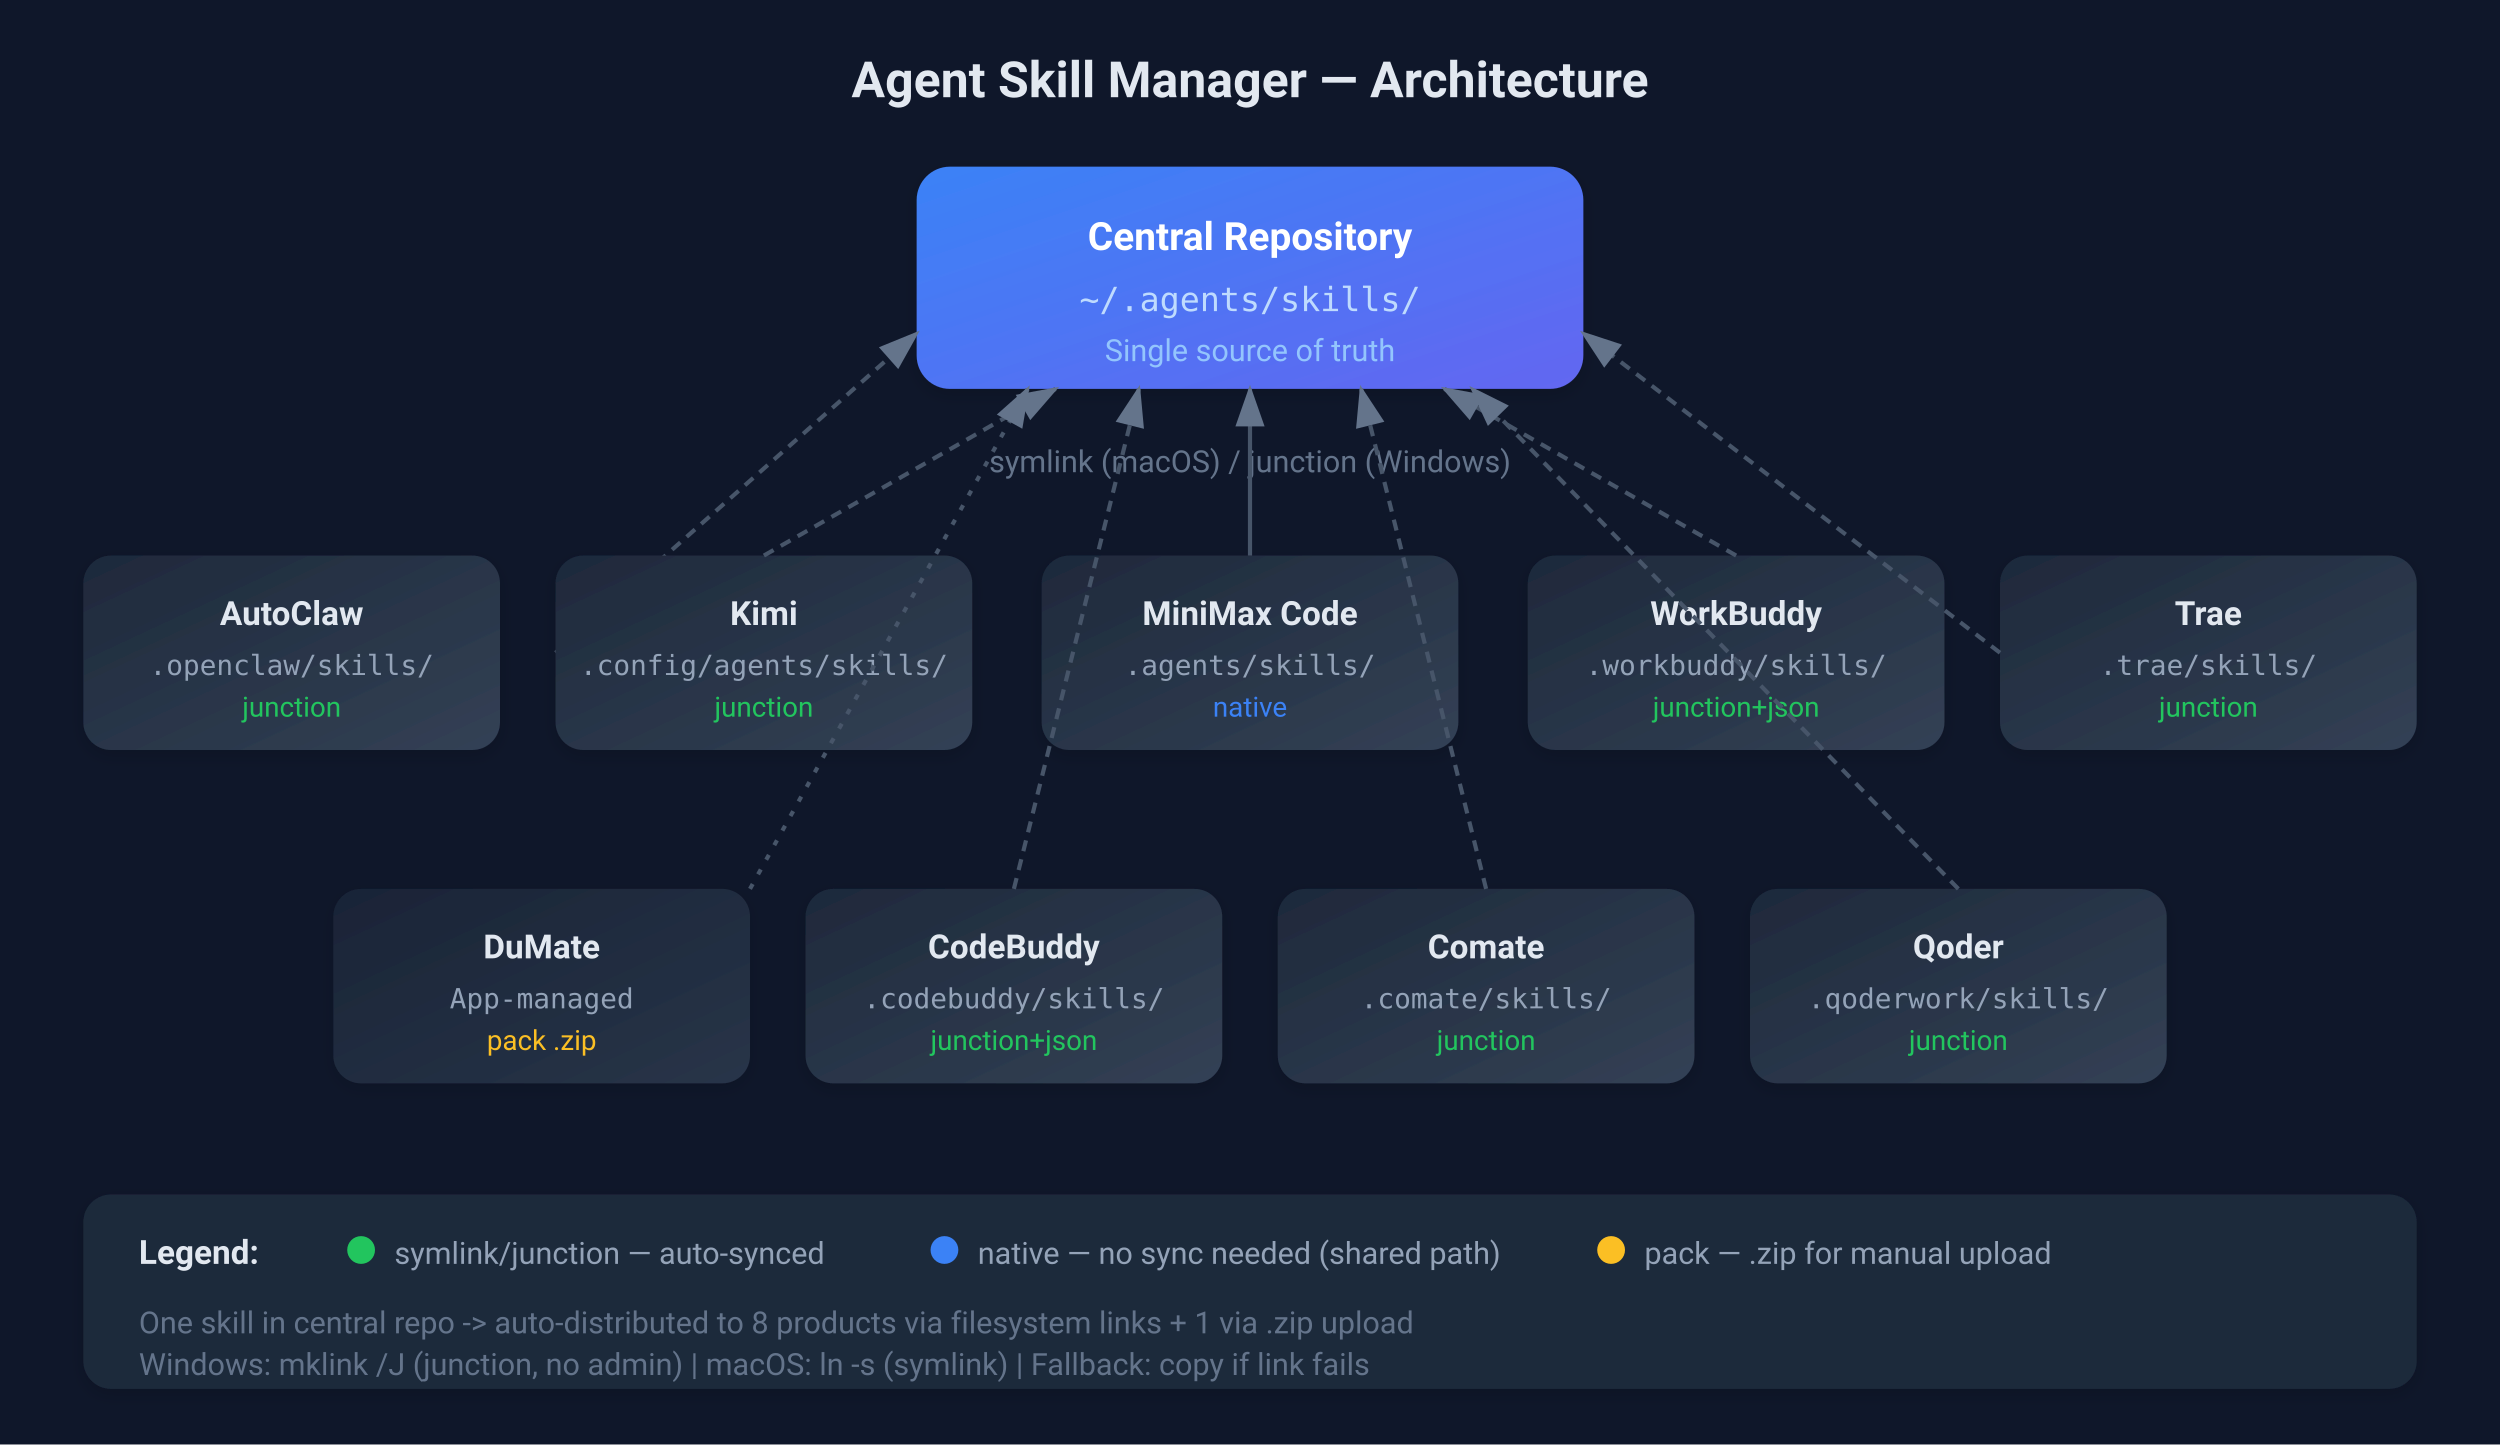
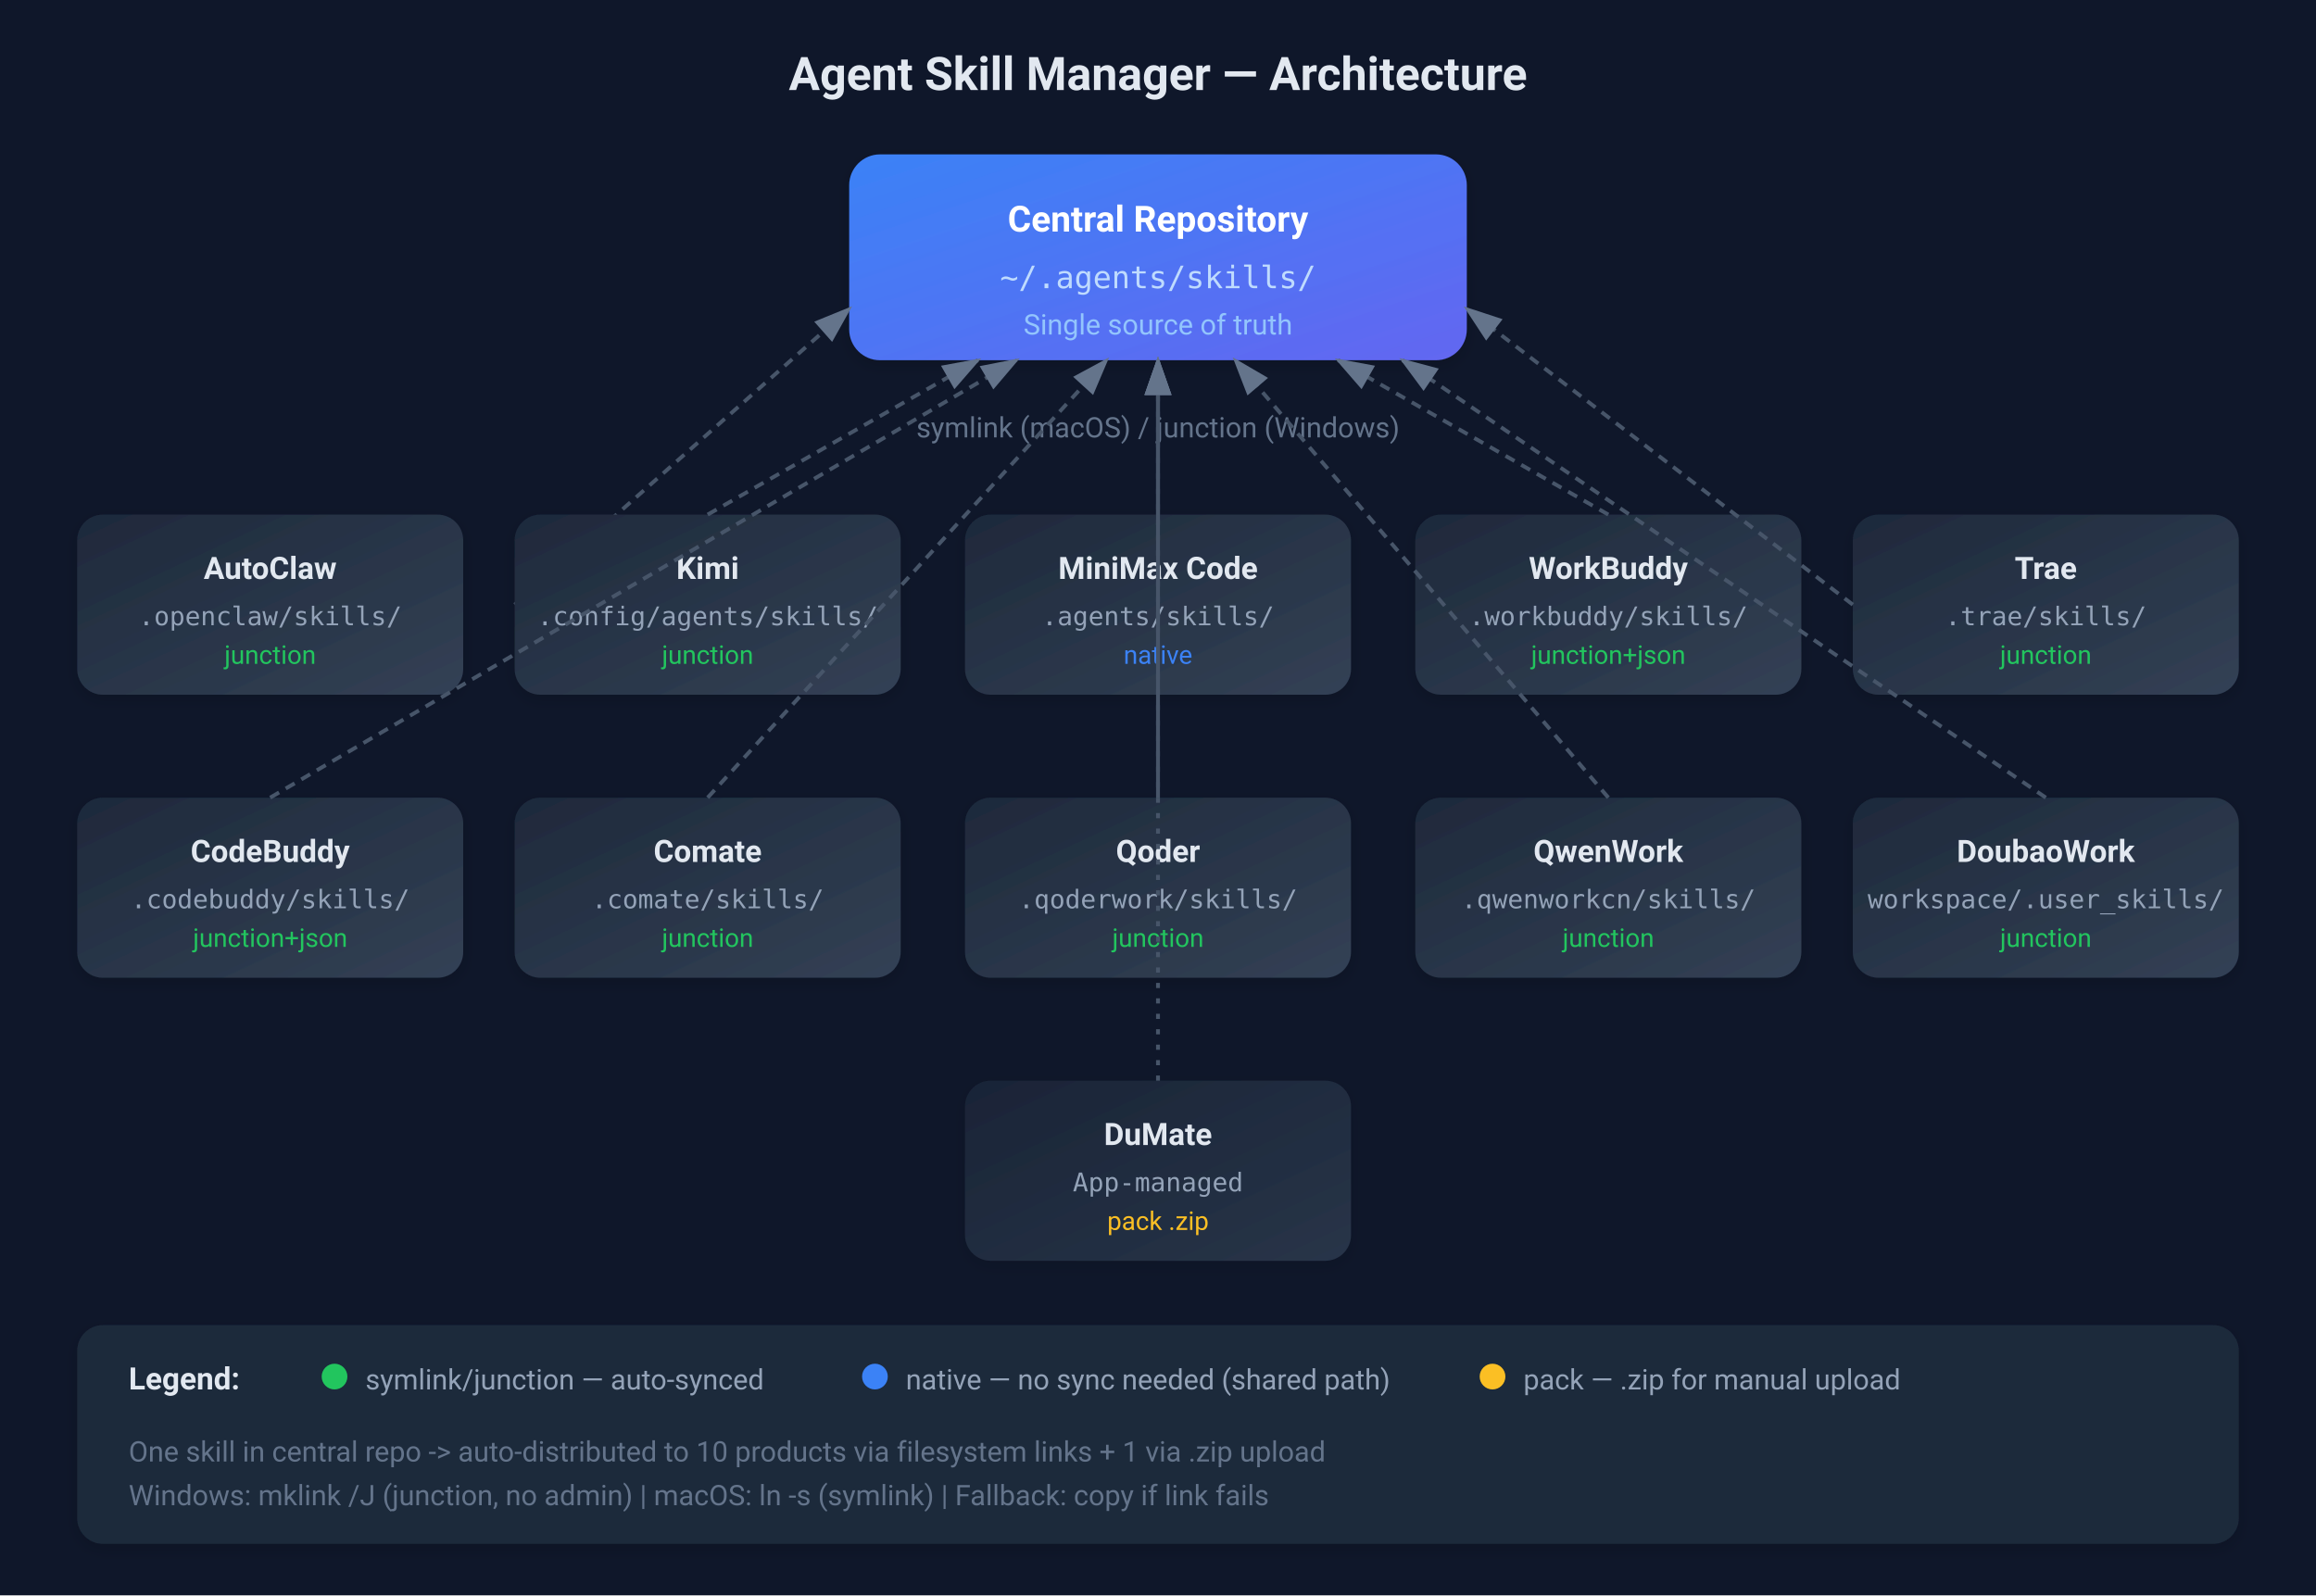
- <svg xmlns="http://www.w3.org/2000/svg" viewBox="0 0 900 520" font-family="-apple-system,BlinkMacSystemFont,'Segoe UI',Roboto,sans-serif">
+ <svg xmlns="http://www.w3.org/2000/svg" viewBox="0 0 900 620" font-family="-apple-system,BlinkMacSystemFont,'Segoe UI',Roboto,sans-serif">
  <defs>
    <linearGradient id="cg" x1="0%" y1="0%" x2="100%" y2="100%">
      <stop offset="0%" style="stop-color:#3b82f6;stop-opacity:1" />
      <stop offset="100%" style="stop-color:#6366f1;stop-opacity:1" />
    </linearGradient>
    <linearGradient id="pg" x1="0%" y1="0%" x2="100%" y2="100%">
      <stop offset="0%" style="stop-color:#1e293b;stop-opacity:1" />
      <stop offset="100%" style="stop-color:#334155;stop-opacity:1" />
    </linearGradient>
    <marker id="ah" markerWidth="10" markerHeight="7" refX="9" refY="3.5" orient="auto">
      <polygon points="0 0, 10 3.5, 0 7" fill="#64748b" />
    </marker>
    <filter id="sh">
      <feDropShadow dx="0" dy="2" stdDeviation="3" flood-opacity="0.15" />
    </filter>
  </defs>
-   <rect width="900" height="520" fill="#0f172a" />
+   <rect width="900" height="620" fill="#0f172a" />
  <text x="450" y="35" text-anchor="middle" fill="#e2e8f0" font-size="18" font-weight="600">Agent Skill Manager — Architecture</text>
  <rect x="330" y="60" width="240" height="80" rx="12" fill="url(#cg)" filter="url(#sh)" />
  <text x="450" y="90" text-anchor="middle" fill="white" font-size="14" font-weight="600">Central Repository</text>
  <text x="450" y="112" text-anchor="middle" fill="#bfdbfe" font-size="12" font-family="monospace">~/.agents/skills/</text>
  <text x="450" y="130" text-anchor="middle" fill="#93c5fd" font-size="11">Single source of truth</text>
  <text x="450" y="170" text-anchor="middle" fill="#64748b" font-size="11">symlink (macOS) / junction (Windows)</text>
  <rect x="30" y="200" width="150" height="70" rx="10" fill="url(#pg)" filter="url(#sh)" />
  <text x="105" y="225" text-anchor="middle" fill="#e2e8f0" font-size="12" font-weight="600">AutoClaw</text>
  <text x="105" y="243" text-anchor="middle" fill="#94a3b8" font-size="10" font-family="monospace">.openclaw/skills/</text>
  <text x="105" y="258" text-anchor="middle" fill="#22c55e" font-size="10">junction</text>
  <line x1="200" y1="235" x2="330" y2="120" stroke="#475569" stroke-width="1.5" marker-end="url(#ah)" stroke-dasharray="4,3" />
  <rect x="200" y="200" width="150" height="70" rx="10" fill="url(#pg)" filter="url(#sh)" />
  <text x="275" y="225" text-anchor="middle" fill="#e2e8f0" font-size="12" font-weight="600">Kimi</text>
  <text x="275" y="243" text-anchor="middle" fill="#94a3b8" font-size="10" font-family="monospace">.config/agents/skills/</text>
  <text x="275" y="258" text-anchor="middle" fill="#22c55e" font-size="10">junction</text>
  <line x1="275" y1="200" x2="380" y2="140" stroke="#475569" stroke-width="1.5" marker-end="url(#ah)" stroke-dasharray="4,3" />
  <rect x="375" y="200" width="150" height="70" rx="10" fill="url(#pg)" filter="url(#sh)" />
  <text x="450" y="225" text-anchor="middle" fill="#e2e8f0" font-size="12" font-weight="600">MiniMax Code</text>
  <text x="450" y="243" text-anchor="middle" fill="#94a3b8" font-size="10" font-family="monospace">.agents/skills/</text>
  <text x="450" y="258" text-anchor="middle" fill="#3b82f6" font-size="10">native</text>
  <line x1="450" y1="200" x2="450" y2="140" stroke="#475569" stroke-width="1.5" marker-end="url(#ah)" />
  <rect x="550" y="200" width="150" height="70" rx="10" fill="url(#pg)" filter="url(#sh)" />
  <text x="625" y="225" text-anchor="middle" fill="#e2e8f0" font-size="12" font-weight="600">WorkBuddy</text>
  <text x="625" y="243" text-anchor="middle" fill="#94a3b8" font-size="10" font-family="monospace">.workbuddy/skills/</text>
  <text x="625" y="258" text-anchor="middle" fill="#22c55e" font-size="10">junction+json</text>
  <line x1="625" y1="200" x2="520" y2="140" stroke="#475569" stroke-width="1.5" marker-end="url(#ah)" stroke-dasharray="4,3" />
  <rect x="720" y="200" width="150" height="70" rx="10" fill="url(#pg)" filter="url(#sh)" />
  <text x="795" y="225" text-anchor="middle" fill="#e2e8f0" font-size="12" font-weight="600">Trae</text>
  <text x="795" y="243" text-anchor="middle" fill="#94a3b8" font-size="10" font-family="monospace">.trae/skills/</text>
  <text x="795" y="258" text-anchor="middle" fill="#22c55e" font-size="10">junction</text>
  <line x1="720" y1="235" x2="570" y2="120" stroke="#475569" stroke-width="1.5" marker-end="url(#ah)" stroke-dasharray="4,3" />
-   <rect x="120" y="320" width="150" height="70" rx="10" fill="url(#pg)" filter="url(#sh)" opacity="0.7" />
-   <text x="195" y="345" text-anchor="middle" fill="#e2e8f0" font-size="12" font-weight="600">DuMate</text>
-   <text x="195" y="363" text-anchor="middle" fill="#94a3b8" font-size="10" font-family="monospace">App-managed</text>
-   <text x="195" y="378" text-anchor="middle" fill="#fbbf24" font-size="10">pack .zip</text>
-   <line x1="270" y1="320" x2="370" y2="140" stroke="#475569" stroke-width="1.5" marker-end="url(#ah)" stroke-dasharray="2,4" />
-   <rect x="290" y="320" width="150" height="70" rx="10" fill="url(#pg)" filter="url(#sh)" />
-   <text x="365" y="345" text-anchor="middle" fill="#e2e8f0" font-size="12" font-weight="600">CodeBuddy</text>
-   <text x="365" y="363" text-anchor="middle" fill="#94a3b8" font-size="10" font-family="monospace">.codebuddy/skills/</text>
-   <text x="365" y="378" text-anchor="middle" fill="#22c55e" font-size="10">junction+json</text>
-   <line x1="365" y1="320" x2="410" y2="140" stroke="#475569" stroke-width="1.5" marker-end="url(#ah)" stroke-dasharray="4,3" />
-   <rect x="460" y="320" width="150" height="70" rx="10" fill="url(#pg)" filter="url(#sh)" />
-   <text x="535" y="345" text-anchor="middle" fill="#e2e8f0" font-size="12" font-weight="600">Comate</text>
-   <text x="535" y="363" text-anchor="middle" fill="#94a3b8" font-size="10" font-family="monospace">.comate/skills/</text>
-   <text x="535" y="378" text-anchor="middle" fill="#22c55e" font-size="10">junction</text>
-   <line x1="535" y1="320" x2="490" y2="140" stroke="#475569" stroke-width="1.5" marker-end="url(#ah)" stroke-dasharray="4,3" />
-   <rect x="630" y="320" width="150" height="70" rx="10" fill="url(#pg)" filter="url(#sh)" />
-   <text x="705" y="345" text-anchor="middle" fill="#e2e8f0" font-size="12" font-weight="600">Qoder</text>
-   <text x="705" y="363" text-anchor="middle" fill="#94a3b8" font-size="10" font-family="monospace">.qoderwork/skills/</text>
-   <text x="705" y="378" text-anchor="middle" fill="#22c55e" font-size="10">junction</text>
-   <line x1="705" y1="320" x2="530" y2="140" stroke="#475569" stroke-width="1.5" marker-end="url(#ah)" stroke-dasharray="4,3" />
-   <rect x="30" y="430" width="840" height="70" rx="10" fill="#1e293b" filter="url(#sh)" />
-   <text x="50" y="455" fill="#e2e8f0" font-size="12" font-weight="600">Legend:</text>
-   <circle cx="130" cy="450" r="5" fill="#22c55e" />
-   <text x="142" y="455" fill="#94a3b8" font-size="11">symlink/junction — auto-synced</text>
-   <circle cx="340" cy="450" r="5" fill="#3b82f6" />
-   <text x="352" y="455" fill="#94a3b8" font-size="11">native — no sync needed (shared path)</text>
-   <circle cx="580" cy="450" r="5" fill="#fbbf24" />
-   <text x="592" y="455" fill="#94a3b8" font-size="11">pack — .zip for manual upload</text>
-   <text x="50" y="480" fill="#64748b" font-size="11">One skill in central repo -&gt; auto-distributed to 8 products via filesystem links + 1 via .zip upload</text>
-   <text x="50" y="495" fill="#64748b" font-size="11">Windows: mklink /J (junction, no admin) | macOS: ln -s (symlink) | Fallback: copy if link fails</text>
+   <rect x="30" y="310" width="150" height="70" rx="10" fill="url(#pg)" filter="url(#sh)" />
+   <text x="105" y="335" text-anchor="middle" fill="#e2e8f0" font-size="12" font-weight="600">CodeBuddy</text>
+   <text x="105" y="353" text-anchor="middle" fill="#94a3b8" font-size="10" font-family="monospace">.codebuddy/skills/</text>
+   <text x="105" y="368" text-anchor="middle" fill="#22c55e" font-size="10">junction+json</text>
+   <line x1="105" y1="310" x2="395" y2="140" stroke="#475569" stroke-width="1.5" marker-end="url(#ah)" stroke-dasharray="4,3" />
+   <rect x="200" y="310" width="150" height="70" rx="10" fill="url(#pg)" filter="url(#sh)" />
+   <text x="275" y="335" text-anchor="middle" fill="#e2e8f0" font-size="12" font-weight="600">Comate</text>
+   <text x="275" y="353" text-anchor="middle" fill="#94a3b8" font-size="10" font-family="monospace">.comate/skills/</text>
+   <text x="275" y="368" text-anchor="middle" fill="#22c55e" font-size="10">junction</text>
+   <line x1="275" y1="310" x2="430" y2="140" stroke="#475569" stroke-width="1.5" marker-end="url(#ah)" stroke-dasharray="4,3" />
+   <rect x="375" y="310" width="150" height="70" rx="10" fill="url(#pg)" filter="url(#sh)" />
+   <text x="450" y="335" text-anchor="middle" fill="#e2e8f0" font-size="12" font-weight="600">Qoder</text>
+   <text x="450" y="353" text-anchor="middle" fill="#94a3b8" font-size="10" font-family="monospace">.qoderwork/skills/</text>
+   <text x="450" y="368" text-anchor="middle" fill="#22c55e" font-size="10">junction</text>
+   <line x1="450" y1="310" x2="450" y2="140" stroke="#475569" stroke-width="1.5" marker-end="url(#ah)" />
+   <rect x="550" y="310" width="150" height="70" rx="10" fill="url(#pg)" filter="url(#sh)" />
+   <text x="625" y="335" text-anchor="middle" fill="#e2e8f0" font-size="12" font-weight="600">QwenWork</text>
+   <text x="625" y="353" text-anchor="middle" fill="#94a3b8" font-size="10" font-family="monospace">.qwenworkcn/skills/</text>
+   <text x="625" y="368" text-anchor="middle" fill="#22c55e" font-size="10">junction</text>
+   <line x1="625" y1="310" x2="480" y2="140" stroke="#475569" stroke-width="1.5" marker-end="url(#ah)" stroke-dasharray="4,3" />
+   <rect x="720" y="310" width="150" height="70" rx="10" fill="url(#pg)" filter="url(#sh)" />
+   <text x="795" y="335" text-anchor="middle" fill="#e2e8f0" font-size="12" font-weight="600">DoubaoWork</text>
+   <text x="795" y="353" text-anchor="middle" fill="#94a3b8" font-size="10" font-family="monospace">workspace/.user_skills/</text>
+   <text x="795" y="368" text-anchor="middle" fill="#22c55e" font-size="10">junction</text>
+   <line x1="795" y1="310" x2="545" y2="140" stroke="#475569" stroke-width="1.5" marker-end="url(#ah)" stroke-dasharray="4,3" />
+   <rect x="375" y="420" width="150" height="70" rx="10" fill="url(#pg)" filter="url(#sh)" opacity="0.7" />
+   <text x="450" y="445" text-anchor="middle" fill="#e2e8f0" font-size="12" font-weight="600">DuMate</text>
+   <text x="450" y="463" text-anchor="middle" fill="#94a3b8" font-size="10" font-family="monospace">App-managed</text>
+   <text x="450" y="478" text-anchor="middle" fill="#fbbf24" font-size="10">pack .zip</text>
+   <line x1="450" y1="420" x2="450" y2="140" stroke="#475569" stroke-width="1.5" marker-end="url(#ah)" stroke-dasharray="2,4" />
+   <rect x="30" y="515" width="840" height="85" rx="10" fill="#1e293b" filter="url(#sh)" />
+   <text x="50" y="540" fill="#e2e8f0" font-size="12" font-weight="600">Legend:</text>
+   <circle cx="130" cy="535" r="5" fill="#22c55e" />
+   <text x="142" y="540" fill="#94a3b8" font-size="11">symlink/junction — auto-synced</text>
+   <circle cx="340" cy="535" r="5" fill="#3b82f6" />
+   <text x="352" y="540" fill="#94a3b8" font-size="11">native — no sync needed (shared path)</text>
+   <circle cx="580" cy="535" r="5" fill="#fbbf24" />
+   <text x="592" y="540" fill="#94a3b8" font-size="11">pack — .zip for manual upload</text>
+   <text x="50" y="568" fill="#64748b" font-size="11">One skill in central repo -&gt; auto-distributed to 10 products via filesystem links + 1 via .zip upload</text>
+   <text x="50" y="585" fill="#64748b" font-size="11">Windows: mklink /J (junction, no admin) | macOS: ln -s (symlink) | Fallback: copy if link fails</text>
</svg>
